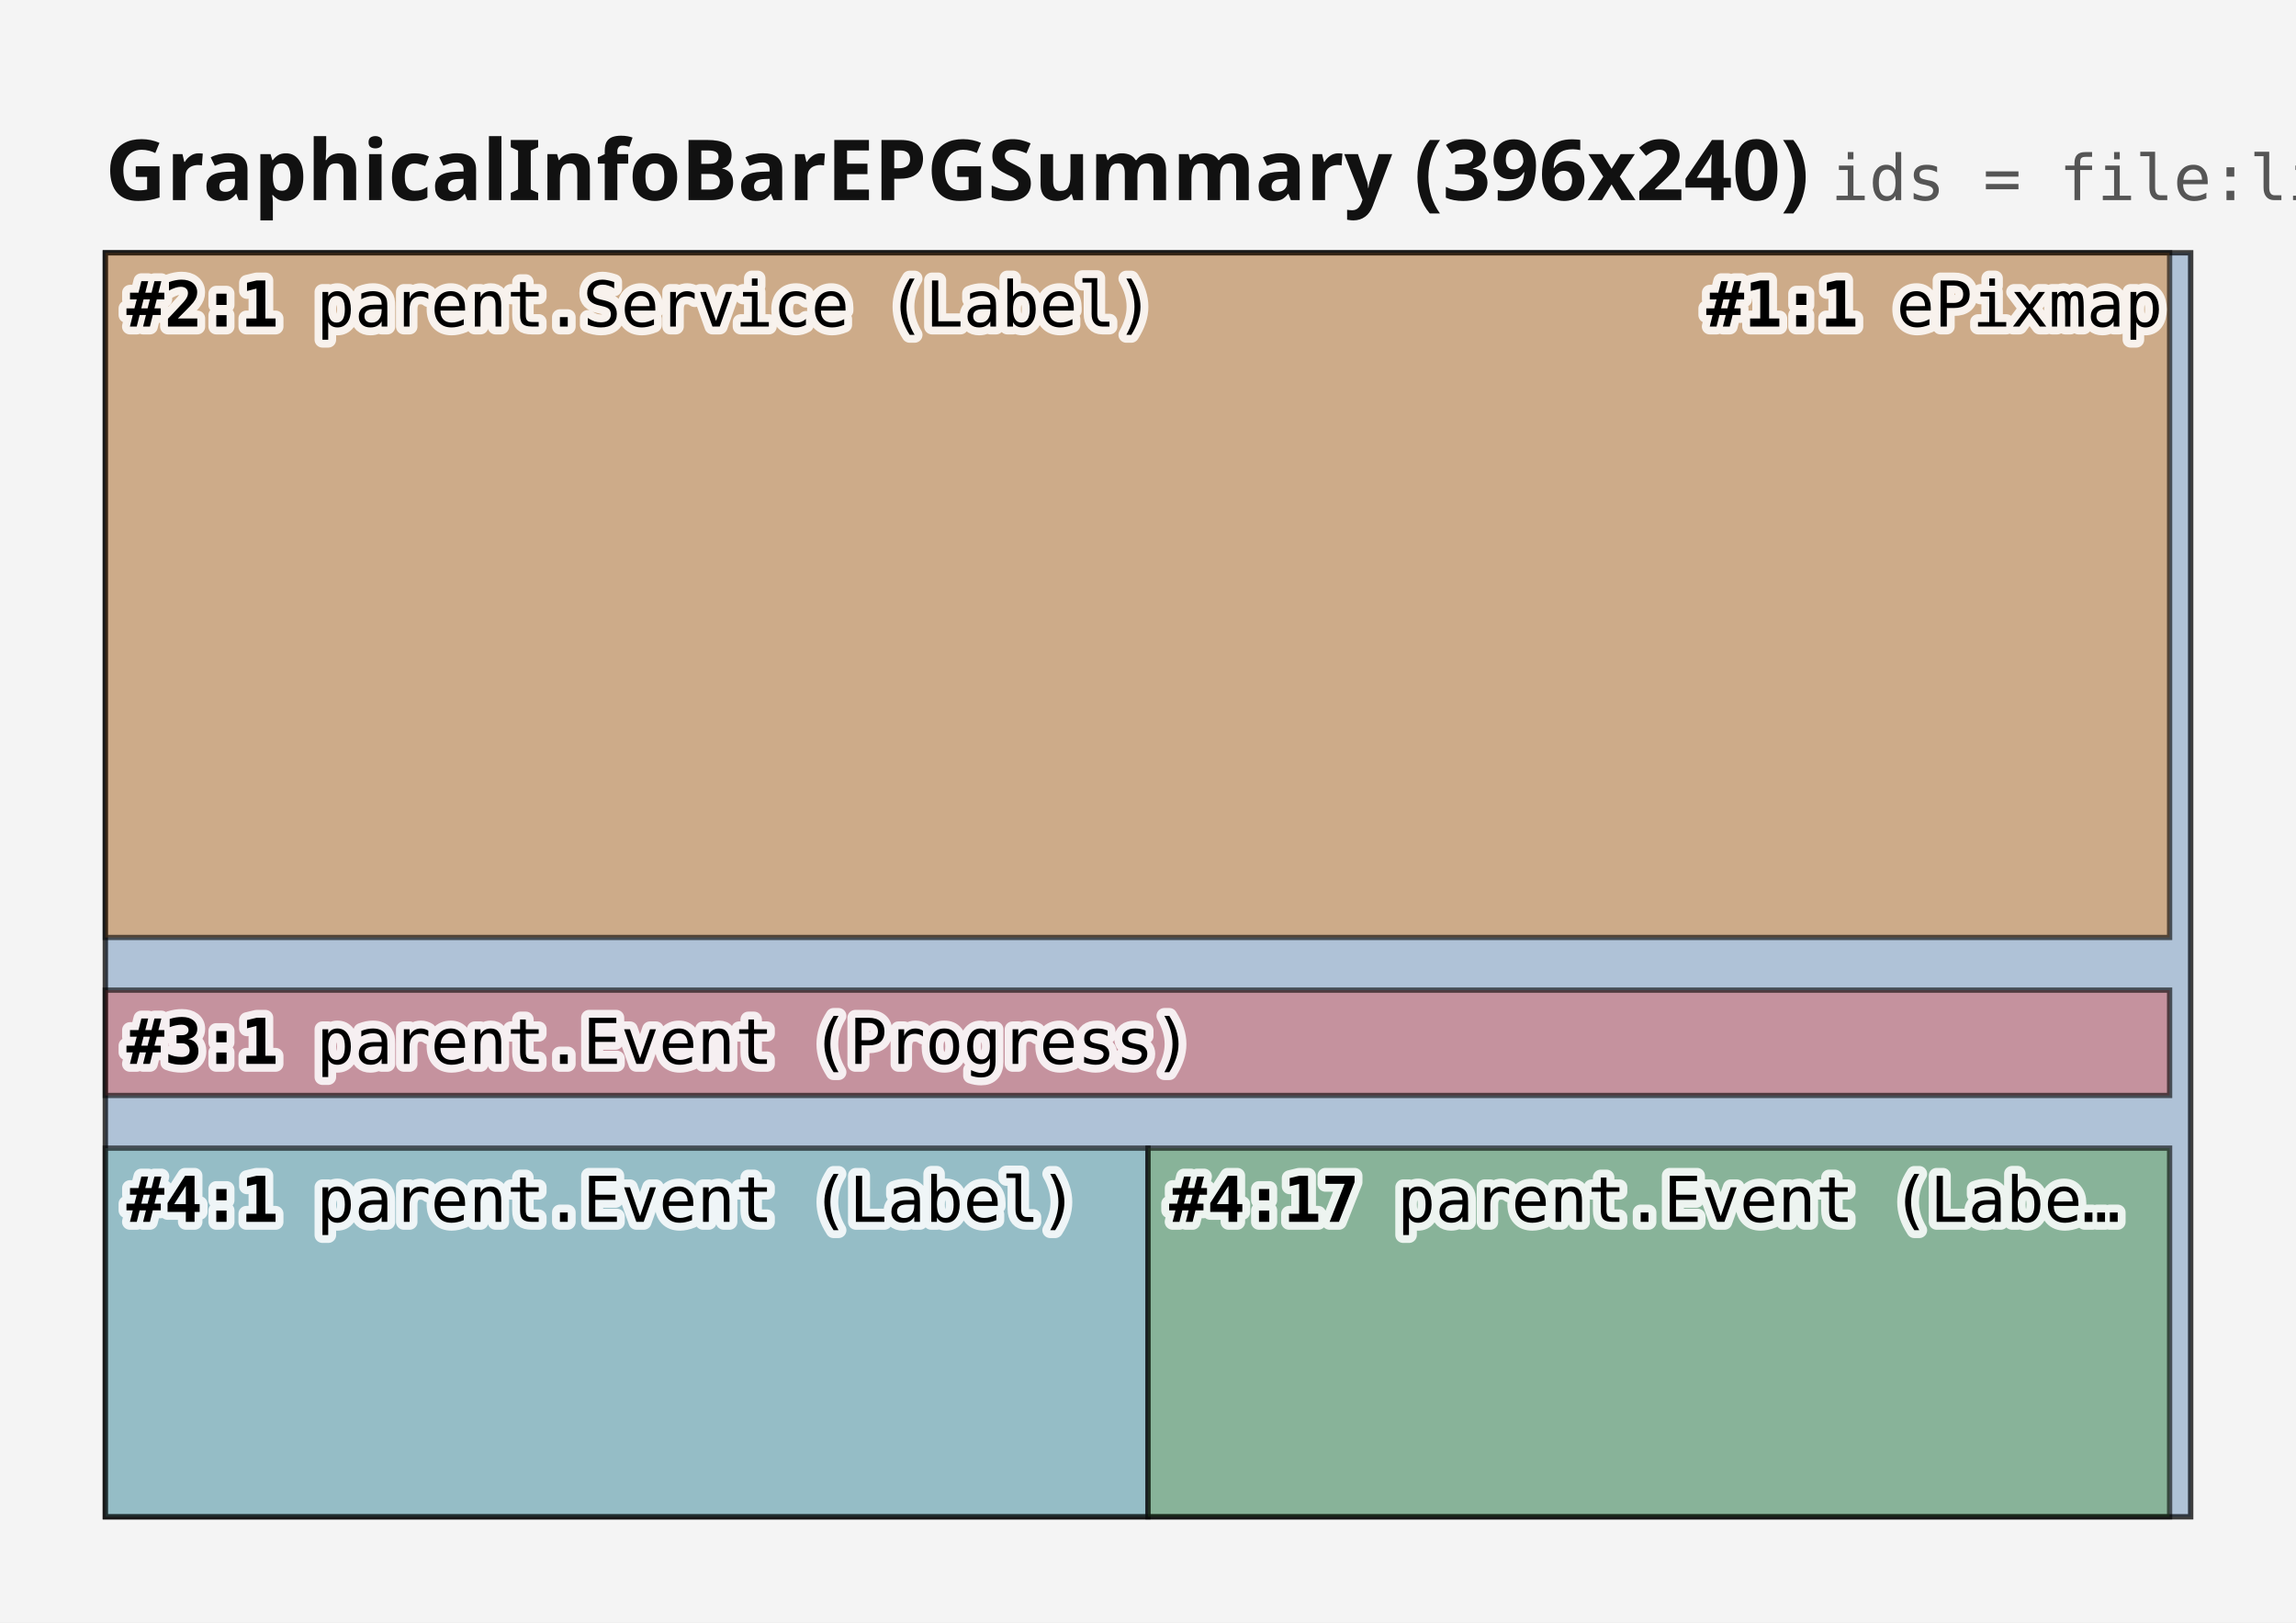
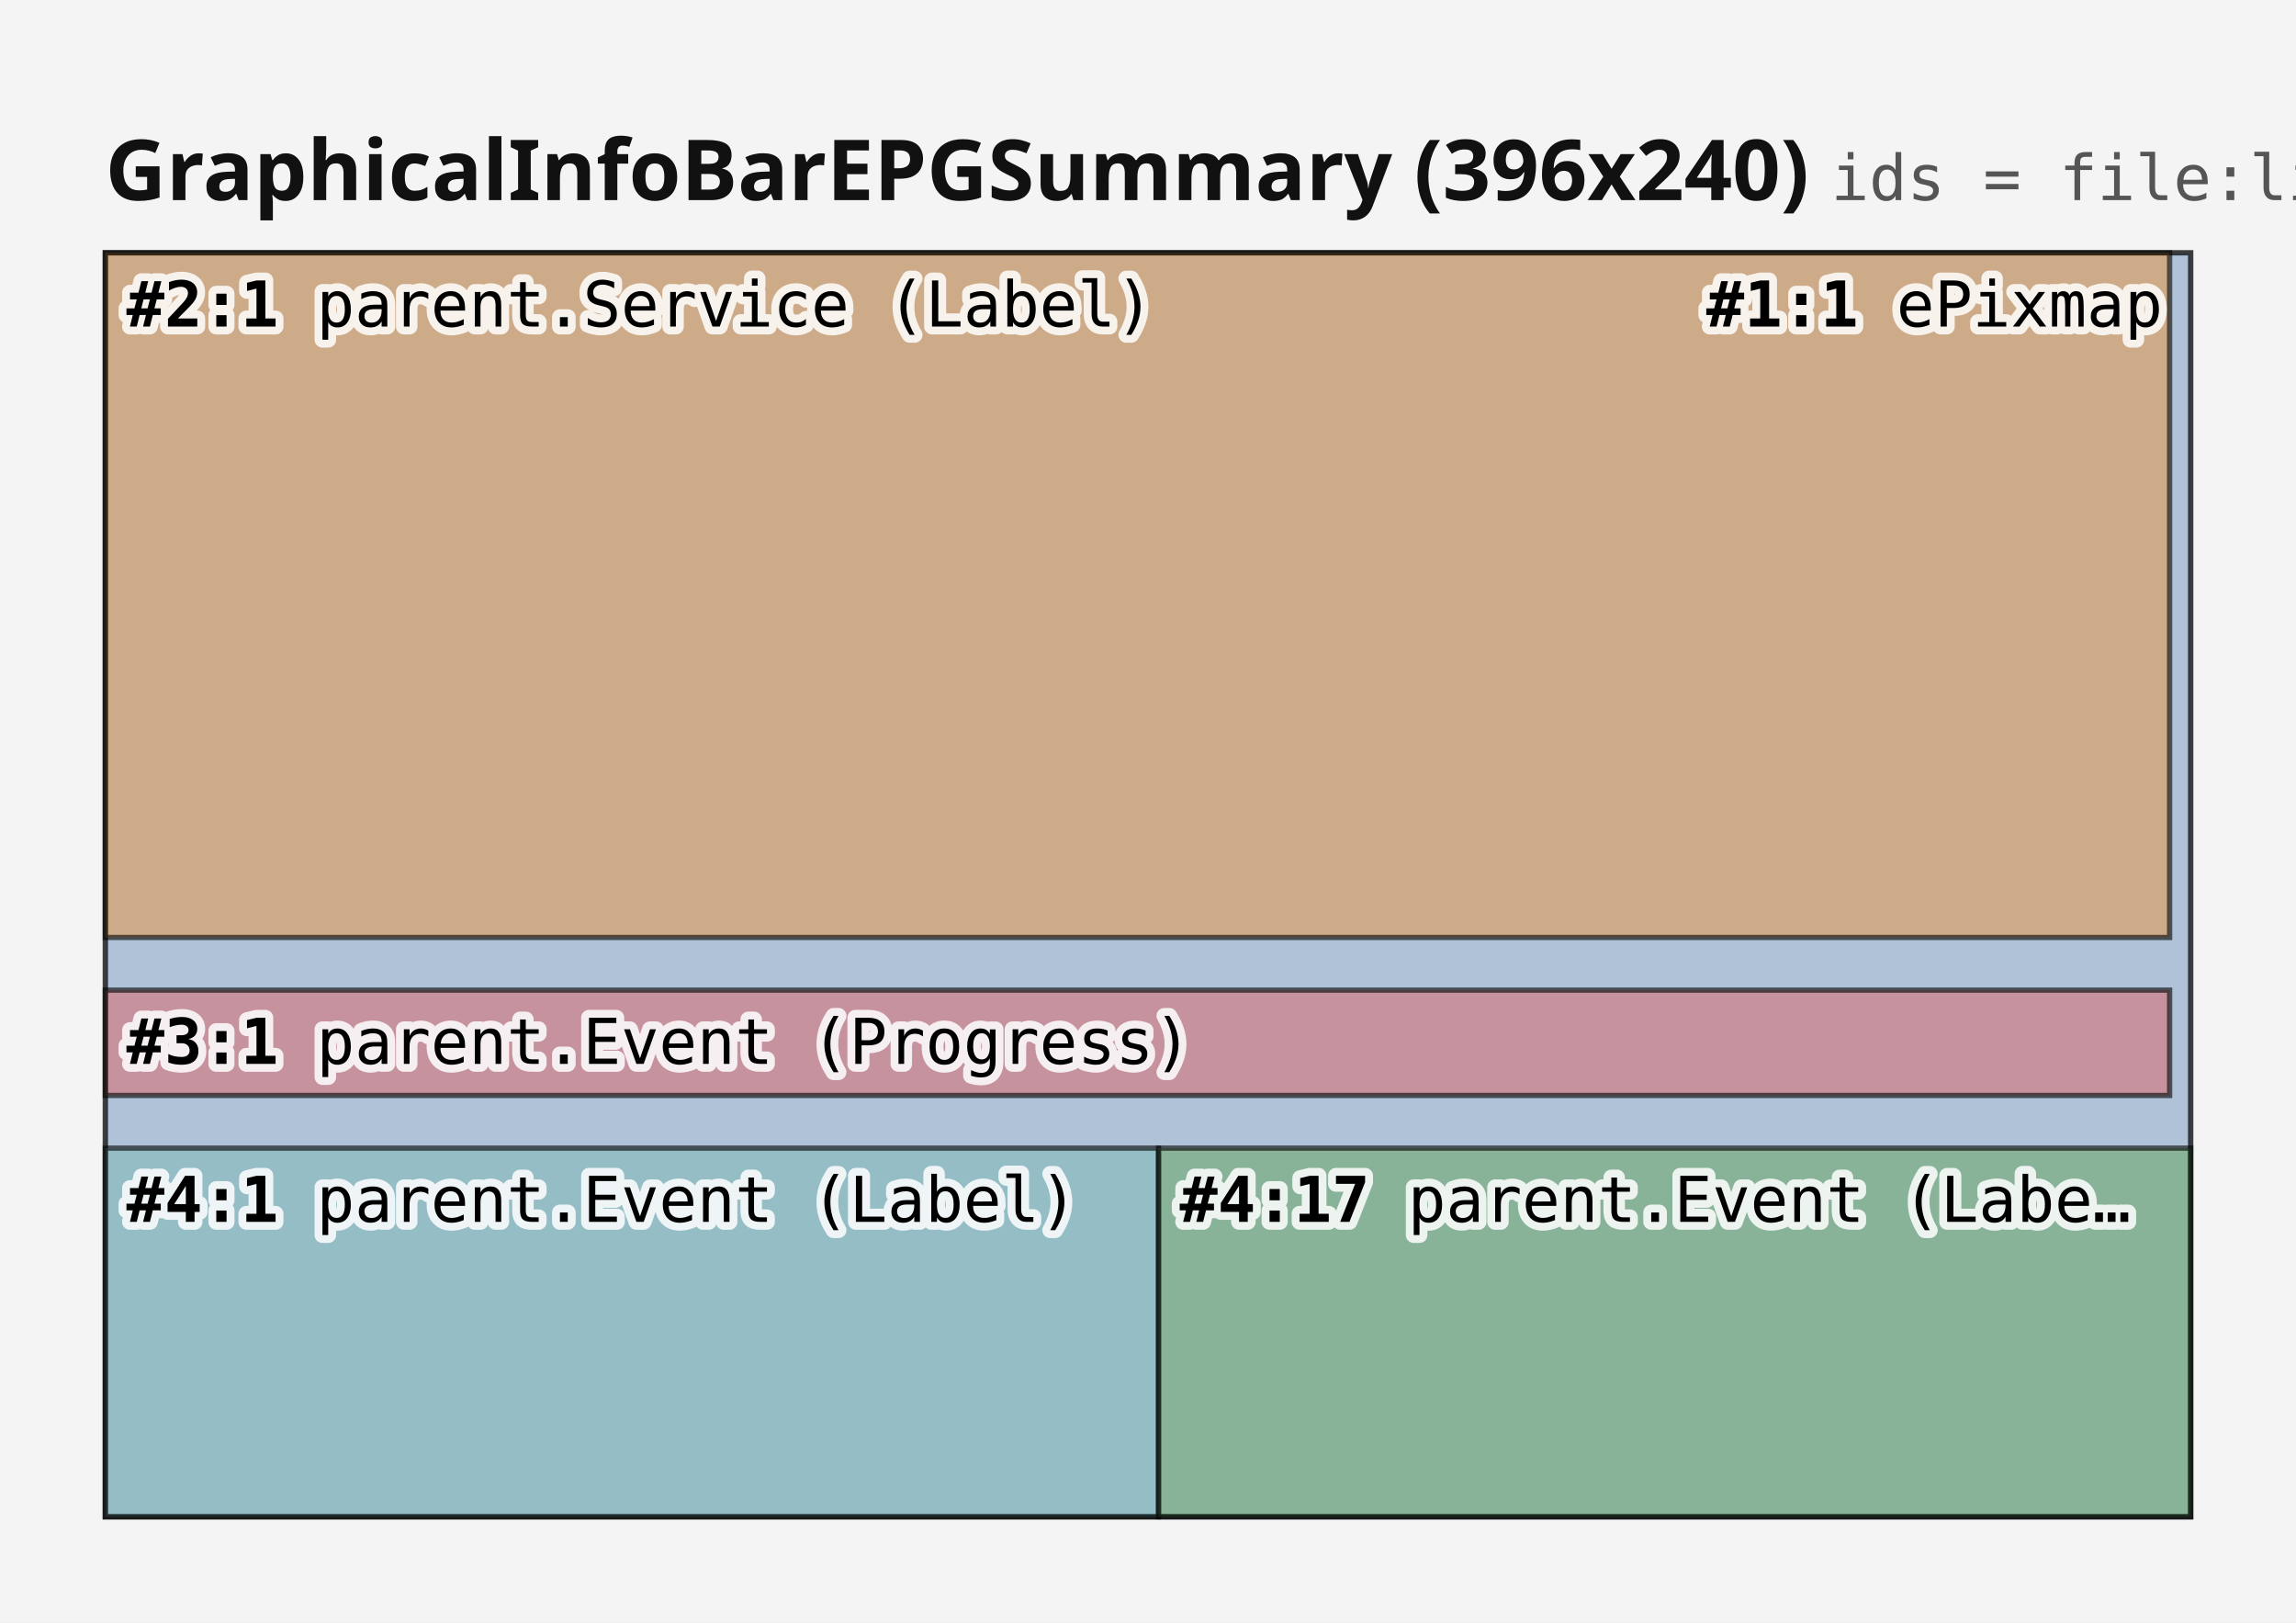
<svg xmlns="http://www.w3.org/2000/svg" width="436" height="308" viewBox="0 0 436 308">
  <rect x="0" y="0" width="436" height="308" fill="#f4f4f4" />
  <text x="20" y="38" font-family="sans-serif" font-size="16" font-weight="bold" fill="#111111">GraphicalInfoBarEPGSummary (396x240) <tspan font-family="monospace" font-size="12" font-weight="normal" fill="#555555">ids = file:line - 1=screenpart_LCDBackground.ymlinc  2=screenpart_LCDEPGChannelName.ymlinc  3=screenpart_LCDEPGProgress.ymlinc  4=screenpart_LCDEPGRemainingTime.ymlinc</tspan>
  </text>
  <g data-screen="0" transform="translate(20,48)">
    <rect x="0" y="0" width="396" height="240" fill="#ffffff" stroke="#999999" stroke-width="1" />
    <rect data-ref="0:0" data-src="screenpart_LCDBackground.ymlinc:1" x="0" y="0" width="396" height="240" fill="#4e79a7" fill-opacity="0.45" stroke="#000000" stroke-opacity="0.6" stroke-width="1" />
-     <rect data-ref="0:3" data-src="screenpart_LCDEPGRemainingTime.ymlinc:1" x="0" y="170" width="198" height="70" fill="#76b7b2" fill-opacity="0.45" stroke="#000000" stroke-opacity="0.6" stroke-width="1" />
-     <rect data-ref="0:4" data-src="screenpart_LCDEPGRemainingTime.ymlinc:17" x="198" y="170" width="194" height="70" fill="#59a14f" fill-opacity="0.45" stroke="#000000" stroke-opacity="0.6" stroke-width="1" />
+     <rect data-ref="0:3" data-src="screenpart_LCDEPGRemainingTime.ymlinc:1" x="0" y="170" width="200" height="70" fill="#76b7b2" fill-opacity="0.45" stroke="#000000" stroke-opacity="0.6" stroke-width="1" />
+     <rect data-ref="0:4" data-src="screenpart_LCDEPGRemainingTime.ymlinc:17" x="200" y="170" width="196" height="70" fill="#59a14f" fill-opacity="0.45" stroke="#000000" stroke-opacity="0.6" stroke-width="1" />
    <rect data-ref="0:1" data-src="screenpart_LCDEPGChannelName.ymlinc:1" x="0" y="0" width="392" height="130" fill="#f28e2b" fill-opacity="0.45" stroke="#000000" stroke-opacity="0.6" stroke-width="1" />
    <rect data-ref="0:2" data-src="screenpart_LCDEPGProgress.ymlinc:1" x="0" y="140" width="392" height="20" fill="#e15759" fill-opacity="0.45" stroke="#000000" stroke-opacity="0.6" stroke-width="1" />
    <g pointer-events="none" font-family="monospace" font-size="12" fill="#000000" stroke="#ffffff" stroke-width="3" stroke-opacity="0.85" stroke-linejoin="round" paint-order="stroke">
      <text x="304" y="14">
        <tspan font-weight="bold">#1:1</tspan> ePixmap</text>
      <text x="4" y="184">
        <tspan font-weight="bold">#4:1</tspan> parent.Event (Label)</text>
-       <text x="202" y="184">
+       <text x="204" y="184">
        <tspan font-weight="bold">#4:17</tspan> parent.Event (Labe…</text>
      <text x="4" y="14">
        <tspan font-weight="bold">#2:1</tspan> parent.Service (Label)</text>
      <text x="4" y="154">
        <tspan font-weight="bold">#3:1</tspan> parent.Event (Progress)</text>
    </g>
  </g>
</svg>
